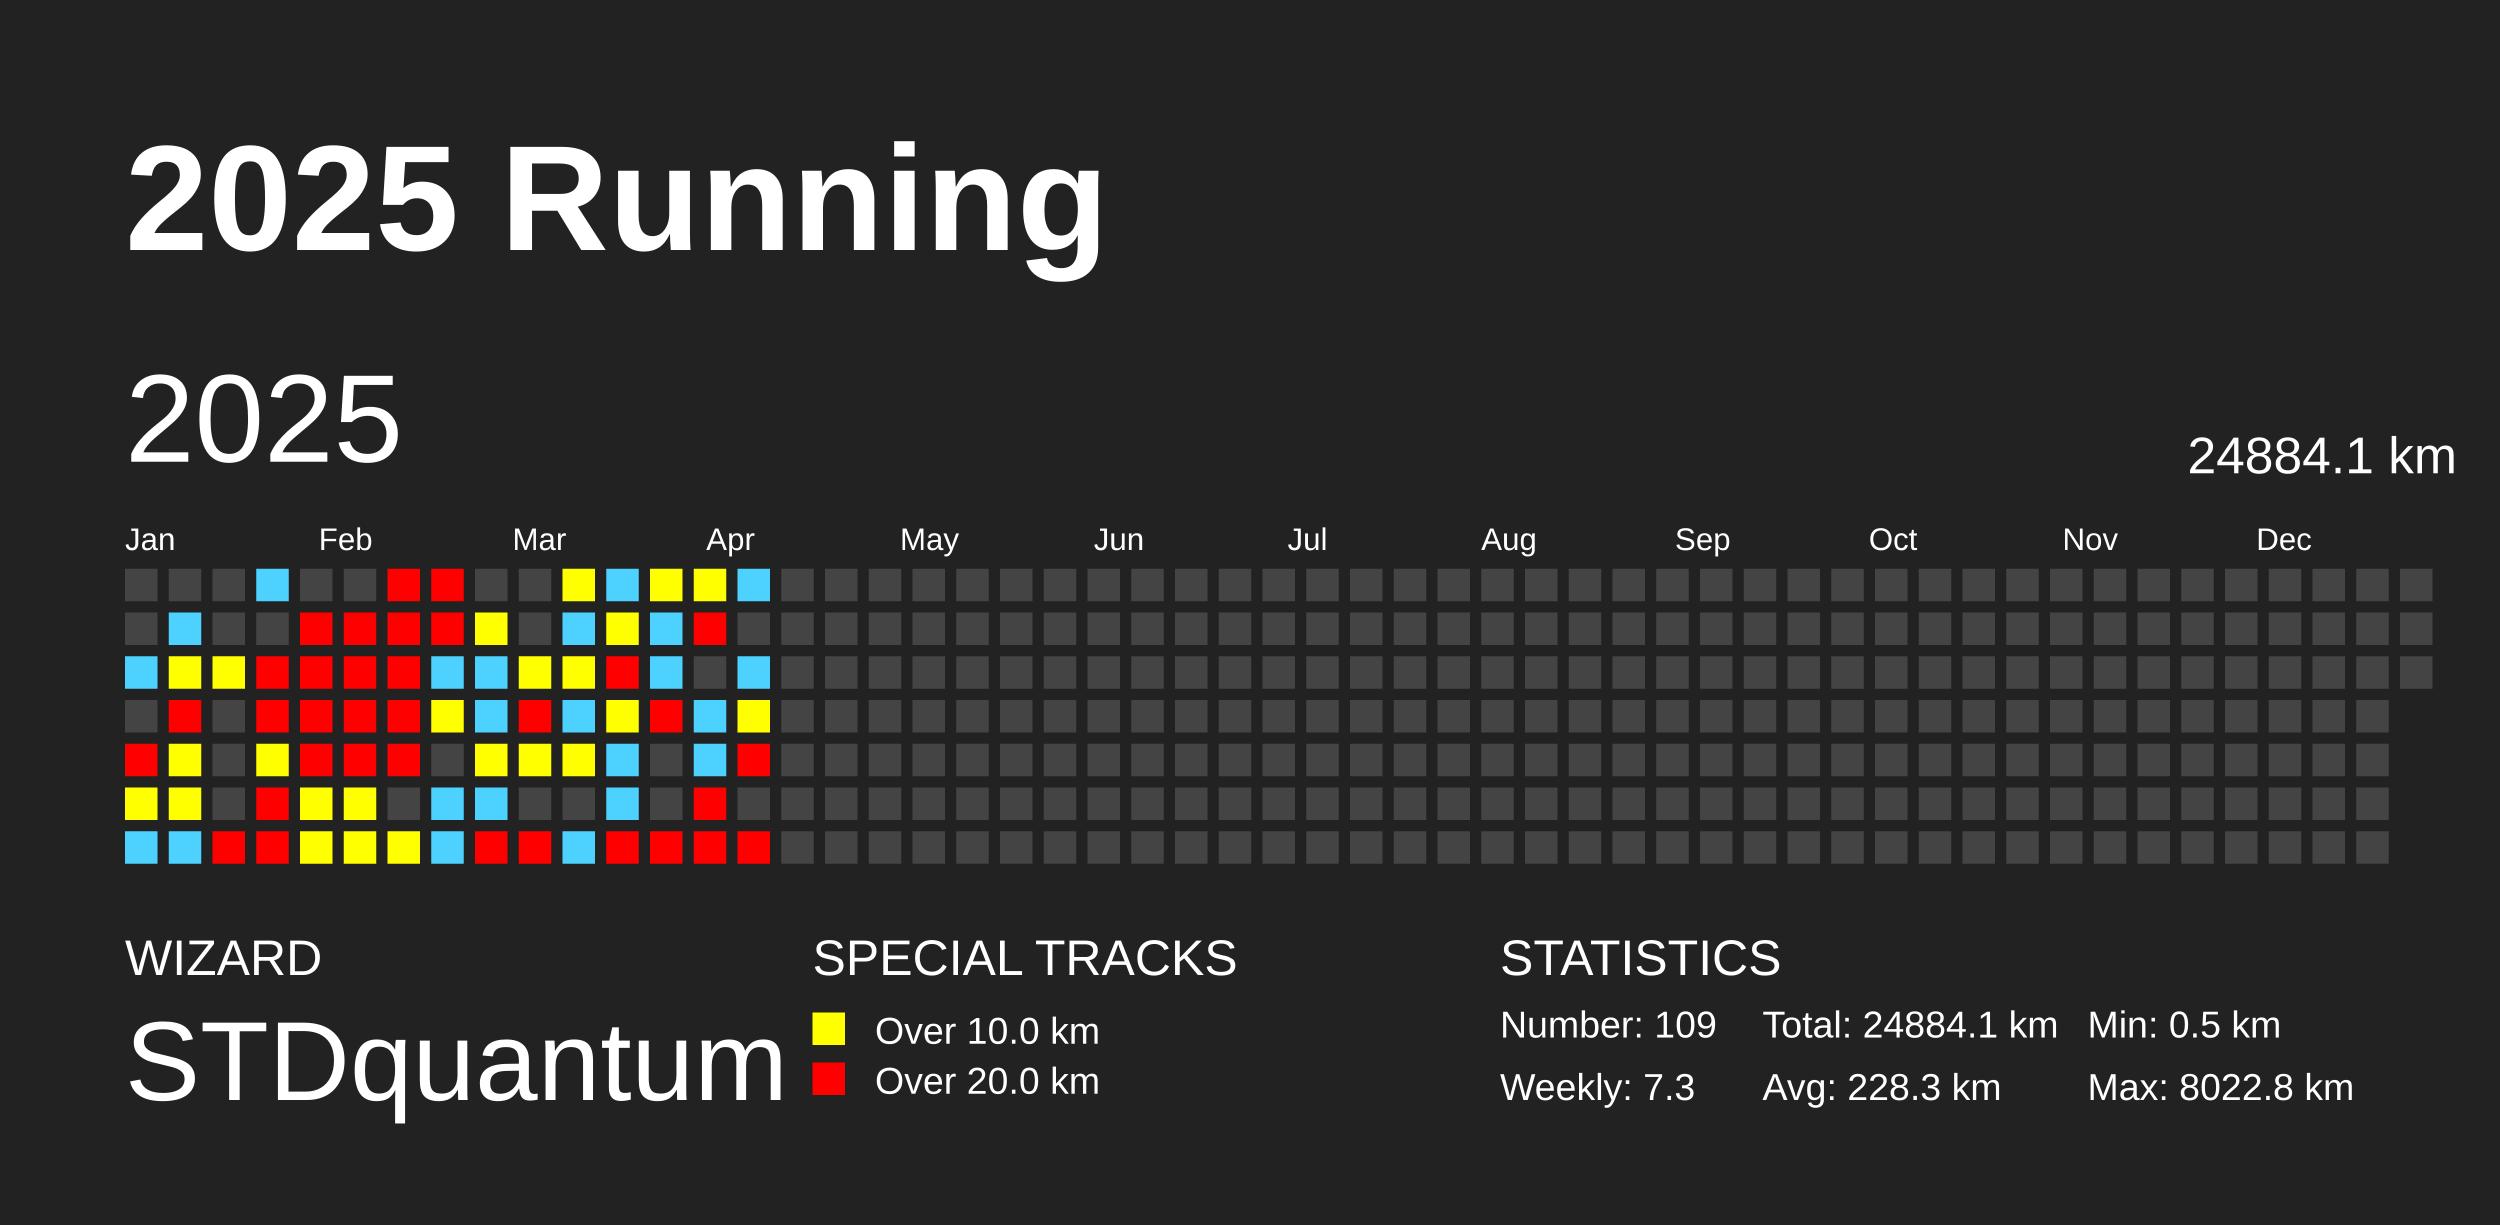
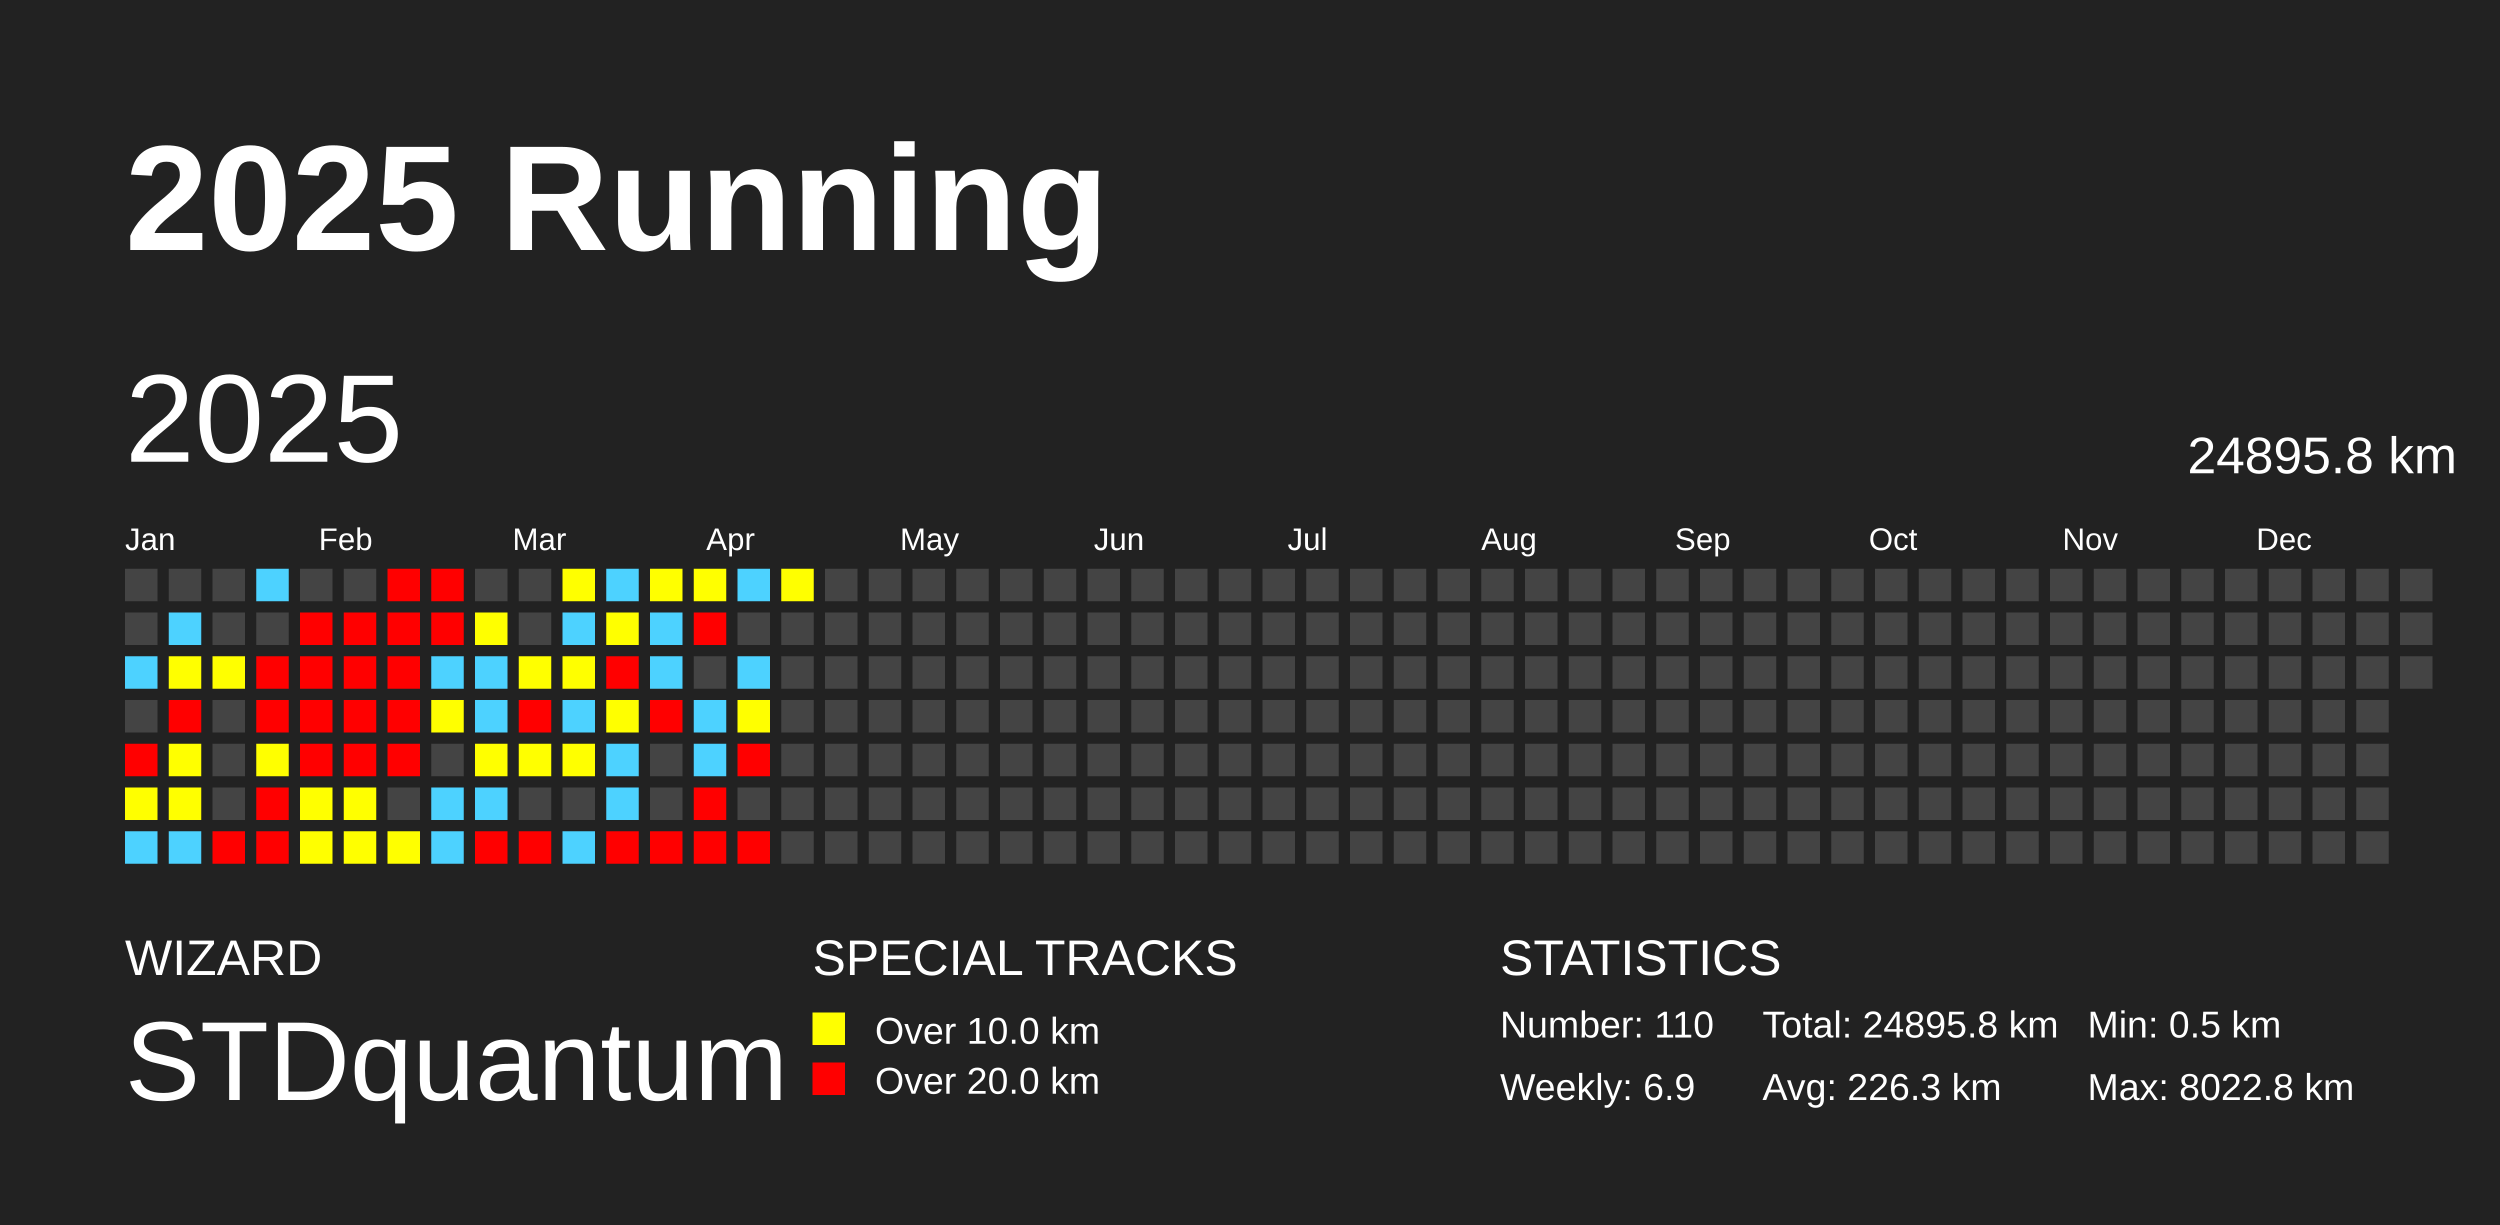
<svg xmlns="http://www.w3.org/2000/svg" baseProfile="full" height="98mm" version="1.1" viewBox="0,0,200,98" width="200mm">
  <defs />
  <rect fill="#222222" height="98" width="200" x="0" y="0" />
  <text fill="#FFFFFF" style="font-size:12px; font-family:Arial; font-weight:bold;" x="10" y="20">2025 Running</text>
  <text fill="#FFFFFF" style="font-size:4px; font-family:Arial" x="10" y="78">WIZARD</text>
  <text fill="#FFFFFF" style="font-size:9px; font-family:Arial" x="10" y="88">STDquantum</text>
  <text fill="#FFFFFF" style="font-size:4px; font-family:Arial" x="65" y="78">SPECIAL TRACKS</text>
  <rect fill="yellow" height="2.6" width="2.6" x="65" y="81" />
  <text fill="#FFFFFF" style="font-size:3px; font-family:Arial" x="70" y="83.5">Over 10.0 km</text>
  <rect fill="red" height="2.6" width="2.6" x="65" y="85" />
  <text fill="#FFFFFF" style="font-size:3px; font-family:Arial" x="70" y="87.5">Over 20.0 km</text>
  <text fill="#FFFFFF" style="font-size:4px; font-family:Arial" x="120" y="78">STATISTICS</text>
-   <text fill="#FFFFFF" style="font-size:3px; font-family:Arial" x="120" y="83">Number: 109</text>
-   <text fill="#FFFFFF" style="font-size:3px; font-family:Arial" x="120" y="88">Weekly: 7.3</text>
-   <text fill="#FFFFFF" style="font-size:3px; font-family:Arial" x="141" y="83">Total: 24884.1 km</text>
-   <text fill="#FFFFFF" style="font-size:3px; font-family:Arial" x="141" y="88">Avg: 228.3 km</text>
+   <text fill="#FFFFFF" style="font-size:3px; font-family:Arial" x="120" y="83">Number: 110</text>
+   <text fill="#FFFFFF" style="font-size:3px; font-family:Arial" x="120" y="88">Weekly: 6.9</text>
+   <text fill="#FFFFFF" style="font-size:3px; font-family:Arial" x="141" y="83">Total: 24895.8 km</text>
+   <text fill="#FFFFFF" style="font-size:3px; font-family:Arial" x="141" y="88">Avg: 226.3 km</text>
  <text fill="#FFFFFF" style="font-size:3px; font-family:Arial" x="167" y="83">Min: 0.5 km</text>
  <text fill="#FFFFFF" style="font-size:3px; font-family:Arial" x="167" y="88">Max: 8022.8 km</text>
  <text dominant-baseline="hanging" fill="#FFFFFF" style="font-size:10.0px; font-family:Arial;" x="10" y="30">2025</text>
-   <text dominant-baseline="hanging" fill="#FFFFFF" style="font-size:4.125px; font-family:Arial;" x="175" y="35">24884.1 km</text>
+   <text dominant-baseline="hanging" fill="#FFFFFF" style="font-size:4.125px; font-family:Arial;" x="175" y="35">24895.8 km</text>
  <text fill="#FFFFFF" style="font-size:2.5px; font-family:Arial" x="10.0" y="44">Jan</text>
  <text fill="#FFFFFF" style="font-size:2.5px; font-family:Arial" x="25.5" y="44">Feb</text>
  <text fill="#FFFFFF" style="font-size:2.5px; font-family:Arial" x="41.0" y="44">Mar</text>
  <text fill="#FFFFFF" style="font-size:2.5px; font-family:Arial" x="56.5" y="44">Apr</text>
  <text fill="#FFFFFF" style="font-size:2.5px; font-family:Arial" x="72.0" y="44">May</text>
  <text fill="#FFFFFF" style="font-size:2.5px; font-family:Arial" x="87.5" y="44">Jun</text>
  <text fill="#FFFFFF" style="font-size:2.5px; font-family:Arial" x="103.0" y="44">Jul</text>
  <text fill="#FFFFFF" style="font-size:2.5px; font-family:Arial" x="118.5" y="44">Aug</text>
  <text fill="#FFFFFF" style="font-size:2.5px; font-family:Arial" x="134.0" y="44">Sep</text>
  <text fill="#FFFFFF" style="font-size:2.5px; font-family:Arial" x="149.5" y="44">Oct</text>
  <text fill="#FFFFFF" style="font-size:2.5px; font-family:Arial" x="165.0" y="44">Nov</text>
  <text fill="#FFFFFF" style="font-size:2.5px; font-family:Arial" x="180.5" y="44">Dec</text>
  <rect fill="#444444" height="2.6" width="2.6" x="10.0" y="45.5" />
  <rect fill="#444444" height="2.6" width="2.6" x="10.0" y="49.0" />
  <rect fill="#4dd2ff" height="2.6" width="2.6" x="10.0" y="52.5" />
  <rect fill="#444444" height="2.6" width="2.6" x="10.0" y="56.0" />
  <rect fill="red" height="2.6" width="2.6" x="10.0" y="59.5" />
  <rect fill="#ffff00" height="2.6" width="2.6" x="10.0" y="63.0" />
  <rect fill="#4dd2ff" height="2.6" width="2.6" x="10.0" y="66.5" />
  <rect fill="#444444" height="2.6" width="2.6" x="13.5" y="45.5" />
  <rect fill="#4dd2ff" height="2.6" width="2.6" x="13.5" y="49.0" />
  <rect fill="#ffff00" height="2.6" width="2.6" x="13.5" y="52.5" />
  <rect fill="red" height="2.6" width="2.6" x="13.5" y="56.0" />
  <rect fill="#ffff00" height="2.6" width="2.6" x="13.5" y="59.5" />
  <rect fill="#ffff00" height="2.6" width="2.6" x="13.5" y="63.0" />
  <rect fill="#4dd2ff" height="2.6" width="2.6" x="13.5" y="66.5" />
  <rect fill="#444444" height="2.6" width="2.6" x="17.0" y="45.5" />
  <rect fill="#444444" height="2.6" width="2.6" x="17.0" y="49.0" />
  <rect fill="#ffff00" height="2.6" width="2.6" x="17.0" y="52.5" />
  <rect fill="#444444" height="2.6" width="2.6" x="17.0" y="56.0" />
  <rect fill="#444444" height="2.6" width="2.6" x="17.0" y="59.5" />
  <rect fill="#444444" height="2.6" width="2.6" x="17.0" y="63.0" />
  <rect fill="red" height="2.6" width="2.6" x="17.0" y="66.5" />
  <rect fill="#4dd2ff" height="2.6" width="2.6" x="20.5" y="45.5" />
  <rect fill="#444444" height="2.6" width="2.6" x="20.5" y="49.0" />
  <rect fill="red" height="2.6" width="2.6" x="20.5" y="52.5" />
  <rect fill="red" height="2.6" width="2.6" x="20.5" y="56.0" />
  <rect fill="#ffff00" height="2.6" width="2.6" x="20.5" y="59.5" />
  <rect fill="red" height="2.6" width="2.6" x="20.5" y="63.0" />
  <rect fill="red" height="2.6" width="2.6" x="20.5" y="66.5" />
  <rect fill="#444444" height="2.6" width="2.6" x="24.0" y="45.5" />
  <rect fill="red" height="2.6" width="2.6" x="24.0" y="49.0" />
  <rect fill="red" height="2.6" width="2.6" x="24.0" y="52.5" />
  <rect fill="red" height="2.6" width="2.6" x="24.0" y="56.0" />
  <rect fill="red" height="2.6" width="2.6" x="24.0" y="59.5" />
  <rect fill="#ffff00" height="2.6" width="2.6" x="24.0" y="63.0" />
  <rect fill="#ffff00" height="2.6" width="2.6" x="24.0" y="66.5" />
  <rect fill="#444444" height="2.6" width="2.6" x="27.5" y="45.5" />
  <rect fill="red" height="2.6" width="2.6" x="27.5" y="49.0" />
  <rect fill="red" height="2.6" width="2.6" x="27.5" y="52.5" />
  <rect fill="red" height="2.6" width="2.6" x="27.5" y="56.0" />
  <rect fill="red" height="2.6" width="2.6" x="27.5" y="59.5" />
  <rect fill="#ffff00" height="2.6" width="2.6" x="27.5" y="63.0" />
  <rect fill="#ffff00" height="2.6" width="2.6" x="27.5" y="66.5" />
  <rect fill="red" height="2.6" width="2.6" x="31.0" y="45.5" />
  <rect fill="red" height="2.6" width="2.6" x="31.0" y="49.0" />
  <rect fill="red" height="2.6" width="2.6" x="31.0" y="52.5" />
  <rect fill="red" height="2.6" width="2.6" x="31.0" y="56.0" />
  <rect fill="red" height="2.6" width="2.6" x="31.0" y="59.5" />
  <rect fill="#444444" height="2.6" width="2.6" x="31.0" y="63.0" />
  <rect fill="#ffff00" height="2.6" width="2.6" x="31.0" y="66.5" />
  <rect fill="red" height="2.6" width="2.6" x="34.5" y="45.5" />
  <rect fill="red" height="2.6" width="2.6" x="34.5" y="49.0" />
  <rect fill="#4dd2ff" height="2.6" width="2.6" x="34.5" y="52.5" />
  <rect fill="#ffff00" height="2.6" width="2.6" x="34.5" y="56.0" />
  <rect fill="#444444" height="2.6" width="2.6" x="34.5" y="59.5" />
  <rect fill="#4dd2ff" height="2.6" width="2.6" x="34.5" y="63.0" />
  <rect fill="#4dd2ff" height="2.6" width="2.6" x="34.5" y="66.5" />
  <rect fill="#444444" height="2.6" width="2.6" x="38.0" y="45.5" />
  <rect fill="#ffff00" height="2.6" width="2.6" x="38.0" y="49.0" />
  <rect fill="#4dd2ff" height="2.6" width="2.6" x="38.0" y="52.5" />
  <rect fill="#4dd2ff" height="2.6" width="2.6" x="38.0" y="56.0" />
  <rect fill="#ffff00" height="2.6" width="2.6" x="38.0" y="59.5" />
  <rect fill="#4dd2ff" height="2.6" width="2.6" x="38.0" y="63.0" />
  <rect fill="red" height="2.6" width="2.6" x="38.0" y="66.5" />
  <rect fill="#444444" height="2.6" width="2.6" x="41.5" y="45.5" />
  <rect fill="#444444" height="2.6" width="2.6" x="41.5" y="49.0" />
  <rect fill="#ffff00" height="2.6" width="2.6" x="41.5" y="52.5" />
  <rect fill="red" height="2.6" width="2.6" x="41.5" y="56.0" />
  <rect fill="#ffff00" height="2.6" width="2.6" x="41.5" y="59.5" />
  <rect fill="#444444" height="2.6" width="2.6" x="41.5" y="63.0" />
  <rect fill="red" height="2.6" width="2.6" x="41.5" y="66.5" />
  <rect fill="#ffff00" height="2.6" width="2.6" x="45.0" y="45.5" />
  <rect fill="#4dd2ff" height="2.6" width="2.6" x="45.0" y="49.0" />
  <rect fill="#ffff00" height="2.6" width="2.6" x="45.0" y="52.5" />
  <rect fill="#4dd2ff" height="2.6" width="2.6" x="45.0" y="56.0" />
  <rect fill="#ffff00" height="2.6" width="2.6" x="45.0" y="59.5" />
  <rect fill="#444444" height="2.6" width="2.6" x="45.0" y="63.0" />
  <rect fill="#4dd2ff" height="2.6" width="2.6" x="45.0" y="66.5" />
  <rect fill="#4dd2ff" height="2.6" width="2.6" x="48.5" y="45.5" />
  <rect fill="#ffff00" height="2.6" width="2.6" x="48.5" y="49.0" />
  <rect fill="red" height="2.6" width="2.6" x="48.5" y="52.5" />
  <rect fill="#ffff00" height="2.6" width="2.6" x="48.5" y="56.0" />
  <rect fill="#4dd2ff" height="2.6" width="2.6" x="48.5" y="59.5" />
  <rect fill="#4dd2ff" height="2.6" width="2.6" x="48.5" y="63.0" />
  <rect fill="red" height="2.6" width="2.6" x="48.5" y="66.5" />
  <rect fill="#ffff00" height="2.6" width="2.6" x="52.0" y="45.5" />
  <rect fill="#4dd2ff" height="2.6" width="2.6" x="52.0" y="49.0" />
  <rect fill="#4dd2ff" height="2.6" width="2.6" x="52.0" y="52.5" />
  <rect fill="red" height="2.6" width="2.6" x="52.0" y="56.0" />
  <rect fill="#444444" height="2.6" width="2.6" x="52.0" y="59.5" />
  <rect fill="#444444" height="2.6" width="2.6" x="52.0" y="63.0" />
  <rect fill="red" height="2.6" width="2.6" x="52.0" y="66.5" />
  <rect fill="#ffff00" height="2.6" width="2.6" x="55.5" y="45.5" />
  <rect fill="red" height="2.6" width="2.6" x="55.5" y="49.0" />
  <rect fill="#444444" height="2.6" width="2.6" x="55.5" y="52.5" />
  <rect fill="#4dd2ff" height="2.6" width="2.6" x="55.5" y="56.0" />
  <rect fill="#4dd2ff" height="2.6" width="2.6" x="55.5" y="59.5" />
  <rect fill="red" height="2.6" width="2.6" x="55.5" y="63.0" />
  <rect fill="red" height="2.6" width="2.6" x="55.5" y="66.5" />
  <rect fill="#4dd2ff" height="2.6" width="2.6" x="59.0" y="45.5" />
  <rect fill="#444444" height="2.6" width="2.6" x="59.0" y="49.0" />
  <rect fill="#4dd2ff" height="2.6" width="2.6" x="59.0" y="52.5" />
  <rect fill="#ffff00" height="2.6" width="2.6" x="59.0" y="56.0" />
  <rect fill="red" height="2.6" width="2.6" x="59.0" y="59.5" />
  <rect fill="#444444" height="2.6" width="2.6" x="59.0" y="63.0" />
  <rect fill="red" height="2.6" width="2.6" x="59.0" y="66.5" />
-   <rect fill="#444444" height="2.6" width="2.6" x="62.5" y="45.5" />
+   <rect fill="#ffff00" height="2.6" width="2.6" x="62.5" y="45.5" />
  <rect fill="#444444" height="2.6" width="2.6" x="62.5" y="49.0" />
  <rect fill="#444444" height="2.6" width="2.6" x="62.5" y="52.5" />
  <rect fill="#444444" height="2.6" width="2.6" x="62.5" y="56.0" />
  <rect fill="#444444" height="2.6" width="2.6" x="62.5" y="59.5" />
  <rect fill="#444444" height="2.6" width="2.6" x="62.5" y="63.0" />
  <rect fill="#444444" height="2.6" width="2.6" x="62.5" y="66.5" />
  <rect fill="#444444" height="2.6" width="2.6" x="66.0" y="45.5" />
  <rect fill="#444444" height="2.6" width="2.6" x="66.0" y="49.0" />
  <rect fill="#444444" height="2.6" width="2.6" x="66.0" y="52.5" />
  <rect fill="#444444" height="2.6" width="2.6" x="66.0" y="56.0" />
  <rect fill="#444444" height="2.6" width="2.6" x="66.0" y="59.5" />
  <rect fill="#444444" height="2.6" width="2.6" x="66.0" y="63.0" />
  <rect fill="#444444" height="2.6" width="2.6" x="66.0" y="66.5" />
  <rect fill="#444444" height="2.6" width="2.6" x="69.5" y="45.5" />
  <rect fill="#444444" height="2.6" width="2.6" x="69.5" y="49.0" />
  <rect fill="#444444" height="2.6" width="2.6" x="69.5" y="52.5" />
  <rect fill="#444444" height="2.6" width="2.6" x="69.5" y="56.0" />
  <rect fill="#444444" height="2.6" width="2.6" x="69.5" y="59.5" />
  <rect fill="#444444" height="2.6" width="2.6" x="69.5" y="63.0" />
  <rect fill="#444444" height="2.6" width="2.6" x="69.5" y="66.5" />
  <rect fill="#444444" height="2.6" width="2.6" x="73.0" y="45.5" />
  <rect fill="#444444" height="2.6" width="2.6" x="73.0" y="49.0" />
  <rect fill="#444444" height="2.6" width="2.6" x="73.0" y="52.5" />
  <rect fill="#444444" height="2.6" width="2.6" x="73.0" y="56.0" />
  <rect fill="#444444" height="2.6" width="2.6" x="73.0" y="59.5" />
  <rect fill="#444444" height="2.6" width="2.6" x="73.0" y="63.0" />
  <rect fill="#444444" height="2.6" width="2.6" x="73.0" y="66.5" />
  <rect fill="#444444" height="2.6" width="2.6" x="76.5" y="45.5" />
  <rect fill="#444444" height="2.6" width="2.6" x="76.5" y="49.0" />
  <rect fill="#444444" height="2.6" width="2.6" x="76.5" y="52.5" />
  <rect fill="#444444" height="2.6" width="2.6" x="76.5" y="56.0" />
  <rect fill="#444444" height="2.6" width="2.6" x="76.5" y="59.5" />
  <rect fill="#444444" height="2.6" width="2.6" x="76.5" y="63.0" />
  <rect fill="#444444" height="2.6" width="2.6" x="76.5" y="66.5" />
  <rect fill="#444444" height="2.6" width="2.6" x="80.0" y="45.5" />
  <rect fill="#444444" height="2.6" width="2.6" x="80.0" y="49.0" />
  <rect fill="#444444" height="2.6" width="2.6" x="80.0" y="52.5" />
  <rect fill="#444444" height="2.6" width="2.6" x="80.0" y="56.0" />
  <rect fill="#444444" height="2.6" width="2.6" x="80.0" y="59.5" />
  <rect fill="#444444" height="2.6" width="2.6" x="80.0" y="63.0" />
  <rect fill="#444444" height="2.6" width="2.6" x="80.0" y="66.5" />
  <rect fill="#444444" height="2.6" width="2.6" x="83.5" y="45.5" />
  <rect fill="#444444" height="2.6" width="2.6" x="83.5" y="49.0" />
  <rect fill="#444444" height="2.6" width="2.6" x="83.5" y="52.5" />
  <rect fill="#444444" height="2.6" width="2.6" x="83.5" y="56.0" />
  <rect fill="#444444" height="2.6" width="2.6" x="83.5" y="59.5" />
  <rect fill="#444444" height="2.6" width="2.6" x="83.5" y="63.0" />
  <rect fill="#444444" height="2.6" width="2.6" x="83.5" y="66.5" />
  <rect fill="#444444" height="2.6" width="2.6" x="87.0" y="45.5" />
  <rect fill="#444444" height="2.6" width="2.6" x="87.0" y="49.0" />
  <rect fill="#444444" height="2.6" width="2.6" x="87.0" y="52.5" />
  <rect fill="#444444" height="2.6" width="2.6" x="87.0" y="56.0" />
  <rect fill="#444444" height="2.6" width="2.6" x="87.0" y="59.5" />
  <rect fill="#444444" height="2.6" width="2.6" x="87.0" y="63.0" />
  <rect fill="#444444" height="2.6" width="2.6" x="87.0" y="66.5" />
  <rect fill="#444444" height="2.6" width="2.6" x="90.5" y="45.5" />
  <rect fill="#444444" height="2.6" width="2.6" x="90.5" y="49.0" />
  <rect fill="#444444" height="2.6" width="2.6" x="90.5" y="52.5" />
  <rect fill="#444444" height="2.6" width="2.6" x="90.5" y="56.0" />
  <rect fill="#444444" height="2.6" width="2.6" x="90.5" y="59.5" />
  <rect fill="#444444" height="2.6" width="2.6" x="90.5" y="63.0" />
  <rect fill="#444444" height="2.6" width="2.6" x="90.5" y="66.5" />
  <rect fill="#444444" height="2.6" width="2.6" x="94.0" y="45.5" />
  <rect fill="#444444" height="2.6" width="2.6" x="94.0" y="49.0" />
  <rect fill="#444444" height="2.6" width="2.6" x="94.0" y="52.5" />
  <rect fill="#444444" height="2.6" width="2.6" x="94.0" y="56.0" />
  <rect fill="#444444" height="2.6" width="2.6" x="94.0" y="59.5" />
  <rect fill="#444444" height="2.6" width="2.6" x="94.0" y="63.0" />
  <rect fill="#444444" height="2.6" width="2.6" x="94.0" y="66.5" />
  <rect fill="#444444" height="2.6" width="2.6" x="97.5" y="45.5" />
  <rect fill="#444444" height="2.6" width="2.6" x="97.5" y="49.0" />
  <rect fill="#444444" height="2.6" width="2.6" x="97.5" y="52.5" />
  <rect fill="#444444" height="2.6" width="2.6" x="97.5" y="56.0" />
  <rect fill="#444444" height="2.6" width="2.6" x="97.5" y="59.5" />
  <rect fill="#444444" height="2.6" width="2.6" x="97.5" y="63.0" />
  <rect fill="#444444" height="2.6" width="2.6" x="97.5" y="66.5" />
  <rect fill="#444444" height="2.6" width="2.6" x="101.0" y="45.5" />
  <rect fill="#444444" height="2.6" width="2.6" x="101.0" y="49.0" />
  <rect fill="#444444" height="2.6" width="2.6" x="101.0" y="52.5" />
  <rect fill="#444444" height="2.6" width="2.6" x="101.0" y="56.0" />
  <rect fill="#444444" height="2.6" width="2.6" x="101.0" y="59.5" />
  <rect fill="#444444" height="2.6" width="2.6" x="101.0" y="63.0" />
  <rect fill="#444444" height="2.6" width="2.6" x="101.0" y="66.5" />
  <rect fill="#444444" height="2.6" width="2.6" x="104.5" y="45.5" />
  <rect fill="#444444" height="2.6" width="2.6" x="104.5" y="49.0" />
  <rect fill="#444444" height="2.6" width="2.6" x="104.5" y="52.5" />
  <rect fill="#444444" height="2.6" width="2.6" x="104.5" y="56.0" />
  <rect fill="#444444" height="2.6" width="2.6" x="104.5" y="59.5" />
  <rect fill="#444444" height="2.6" width="2.6" x="104.5" y="63.0" />
  <rect fill="#444444" height="2.6" width="2.6" x="104.5" y="66.5" />
  <rect fill="#444444" height="2.6" width="2.6" x="108.0" y="45.5" />
  <rect fill="#444444" height="2.6" width="2.6" x="108.0" y="49.0" />
  <rect fill="#444444" height="2.6" width="2.6" x="108.0" y="52.5" />
  <rect fill="#444444" height="2.6" width="2.6" x="108.0" y="56.0" />
  <rect fill="#444444" height="2.6" width="2.6" x="108.0" y="59.5" />
  <rect fill="#444444" height="2.6" width="2.6" x="108.0" y="63.0" />
  <rect fill="#444444" height="2.6" width="2.6" x="108.0" y="66.5" />
  <rect fill="#444444" height="2.6" width="2.6" x="111.5" y="45.5" />
  <rect fill="#444444" height="2.6" width="2.6" x="111.5" y="49.0" />
  <rect fill="#444444" height="2.6" width="2.6" x="111.5" y="52.5" />
  <rect fill="#444444" height="2.6" width="2.6" x="111.5" y="56.0" />
  <rect fill="#444444" height="2.6" width="2.6" x="111.5" y="59.5" />
  <rect fill="#444444" height="2.6" width="2.6" x="111.5" y="63.0" />
  <rect fill="#444444" height="2.6" width="2.6" x="111.5" y="66.5" />
  <rect fill="#444444" height="2.6" width="2.6" x="115.0" y="45.5" />
  <rect fill="#444444" height="2.6" width="2.6" x="115.0" y="49.0" />
  <rect fill="#444444" height="2.6" width="2.6" x="115.0" y="52.5" />
  <rect fill="#444444" height="2.6" width="2.6" x="115.0" y="56.0" />
  <rect fill="#444444" height="2.6" width="2.6" x="115.0" y="59.5" />
  <rect fill="#444444" height="2.6" width="2.6" x="115.0" y="63.0" />
  <rect fill="#444444" height="2.6" width="2.6" x="115.0" y="66.5" />
  <rect fill="#444444" height="2.6" width="2.6" x="118.5" y="45.5" />
  <rect fill="#444444" height="2.6" width="2.6" x="118.5" y="49.0" />
  <rect fill="#444444" height="2.6" width="2.6" x="118.5" y="52.5" />
  <rect fill="#444444" height="2.6" width="2.6" x="118.5" y="56.0" />
  <rect fill="#444444" height="2.6" width="2.6" x="118.5" y="59.5" />
  <rect fill="#444444" height="2.6" width="2.6" x="118.5" y="63.0" />
  <rect fill="#444444" height="2.6" width="2.6" x="118.5" y="66.5" />
  <rect fill="#444444" height="2.6" width="2.6" x="122.0" y="45.5" />
  <rect fill="#444444" height="2.6" width="2.6" x="122.0" y="49.0" />
  <rect fill="#444444" height="2.6" width="2.6" x="122.0" y="52.5" />
  <rect fill="#444444" height="2.6" width="2.6" x="122.0" y="56.0" />
  <rect fill="#444444" height="2.6" width="2.6" x="122.0" y="59.5" />
  <rect fill="#444444" height="2.6" width="2.6" x="122.0" y="63.0" />
  <rect fill="#444444" height="2.6" width="2.6" x="122.0" y="66.5" />
  <rect fill="#444444" height="2.6" width="2.6" x="125.5" y="45.5" />
  <rect fill="#444444" height="2.6" width="2.6" x="125.5" y="49.0" />
  <rect fill="#444444" height="2.6" width="2.6" x="125.5" y="52.5" />
  <rect fill="#444444" height="2.6" width="2.6" x="125.5" y="56.0" />
  <rect fill="#444444" height="2.6" width="2.6" x="125.5" y="59.5" />
  <rect fill="#444444" height="2.6" width="2.6" x="125.5" y="63.0" />
  <rect fill="#444444" height="2.6" width="2.6" x="125.5" y="66.5" />
  <rect fill="#444444" height="2.6" width="2.6" x="129.0" y="45.5" />
  <rect fill="#444444" height="2.6" width="2.6" x="129.0" y="49.0" />
  <rect fill="#444444" height="2.6" width="2.6" x="129.0" y="52.5" />
  <rect fill="#444444" height="2.6" width="2.6" x="129.0" y="56.0" />
  <rect fill="#444444" height="2.6" width="2.6" x="129.0" y="59.5" />
  <rect fill="#444444" height="2.6" width="2.6" x="129.0" y="63.0" />
  <rect fill="#444444" height="2.6" width="2.6" x="129.0" y="66.5" />
  <rect fill="#444444" height="2.6" width="2.6" x="132.5" y="45.5" />
  <rect fill="#444444" height="2.6" width="2.6" x="132.5" y="49.0" />
  <rect fill="#444444" height="2.6" width="2.6" x="132.5" y="52.5" />
  <rect fill="#444444" height="2.6" width="2.6" x="132.5" y="56.0" />
  <rect fill="#444444" height="2.6" width="2.6" x="132.5" y="59.5" />
  <rect fill="#444444" height="2.6" width="2.6" x="132.5" y="63.0" />
  <rect fill="#444444" height="2.6" width="2.6" x="132.5" y="66.5" />
  <rect fill="#444444" height="2.6" width="2.6" x="136.0" y="45.5" />
  <rect fill="#444444" height="2.6" width="2.6" x="136.0" y="49.0" />
  <rect fill="#444444" height="2.6" width="2.6" x="136.0" y="52.5" />
  <rect fill="#444444" height="2.6" width="2.6" x="136.0" y="56.0" />
  <rect fill="#444444" height="2.6" width="2.6" x="136.0" y="59.5" />
  <rect fill="#444444" height="2.6" width="2.6" x="136.0" y="63.0" />
  <rect fill="#444444" height="2.6" width="2.6" x="136.0" y="66.5" />
  <rect fill="#444444" height="2.6" width="2.6" x="139.5" y="45.5" />
  <rect fill="#444444" height="2.6" width="2.6" x="139.5" y="49.0" />
  <rect fill="#444444" height="2.6" width="2.6" x="139.5" y="52.5" />
  <rect fill="#444444" height="2.6" width="2.6" x="139.5" y="56.0" />
  <rect fill="#444444" height="2.6" width="2.6" x="139.5" y="59.5" />
  <rect fill="#444444" height="2.6" width="2.6" x="139.5" y="63.0" />
  <rect fill="#444444" height="2.6" width="2.6" x="139.5" y="66.5" />
  <rect fill="#444444" height="2.6" width="2.6" x="143.0" y="45.5" />
  <rect fill="#444444" height="2.6" width="2.6" x="143.0" y="49.0" />
  <rect fill="#444444" height="2.6" width="2.6" x="143.0" y="52.5" />
  <rect fill="#444444" height="2.6" width="2.6" x="143.0" y="56.0" />
  <rect fill="#444444" height="2.6" width="2.6" x="143.0" y="59.5" />
  <rect fill="#444444" height="2.6" width="2.6" x="143.0" y="63.0" />
  <rect fill="#444444" height="2.6" width="2.6" x="143.0" y="66.5" />
  <rect fill="#444444" height="2.6" width="2.6" x="146.5" y="45.5" />
  <rect fill="#444444" height="2.6" width="2.6" x="146.5" y="49.0" />
  <rect fill="#444444" height="2.6" width="2.6" x="146.5" y="52.5" />
  <rect fill="#444444" height="2.6" width="2.6" x="146.5" y="56.0" />
  <rect fill="#444444" height="2.6" width="2.6" x="146.5" y="59.5" />
  <rect fill="#444444" height="2.6" width="2.6" x="146.5" y="63.0" />
  <rect fill="#444444" height="2.6" width="2.6" x="146.5" y="66.5" />
  <rect fill="#444444" height="2.6" width="2.6" x="150.0" y="45.5" />
  <rect fill="#444444" height="2.6" width="2.6" x="150.0" y="49.0" />
  <rect fill="#444444" height="2.6" width="2.6" x="150.0" y="52.5" />
  <rect fill="#444444" height="2.6" width="2.6" x="150.0" y="56.0" />
  <rect fill="#444444" height="2.6" width="2.6" x="150.0" y="59.5" />
  <rect fill="#444444" height="2.6" width="2.6" x="150.0" y="63.0" />
  <rect fill="#444444" height="2.6" width="2.6" x="150.0" y="66.5" />
  <rect fill="#444444" height="2.6" width="2.6" x="153.5" y="45.5" />
  <rect fill="#444444" height="2.6" width="2.6" x="153.5" y="49.0" />
  <rect fill="#444444" height="2.6" width="2.6" x="153.5" y="52.5" />
  <rect fill="#444444" height="2.6" width="2.6" x="153.5" y="56.0" />
  <rect fill="#444444" height="2.6" width="2.6" x="153.5" y="59.5" />
  <rect fill="#444444" height="2.6" width="2.6" x="153.5" y="63.0" />
  <rect fill="#444444" height="2.6" width="2.6" x="153.5" y="66.5" />
  <rect fill="#444444" height="2.6" width="2.6" x="157.0" y="45.5" />
  <rect fill="#444444" height="2.6" width="2.6" x="157.0" y="49.0" />
  <rect fill="#444444" height="2.6" width="2.6" x="157.0" y="52.5" />
  <rect fill="#444444" height="2.6" width="2.6" x="157.0" y="56.0" />
  <rect fill="#444444" height="2.6" width="2.6" x="157.0" y="59.5" />
  <rect fill="#444444" height="2.6" width="2.6" x="157.0" y="63.0" />
  <rect fill="#444444" height="2.6" width="2.6" x="157.0" y="66.5" />
  <rect fill="#444444" height="2.6" width="2.6" x="160.5" y="45.5" />
  <rect fill="#444444" height="2.6" width="2.6" x="160.5" y="49.0" />
  <rect fill="#444444" height="2.6" width="2.6" x="160.5" y="52.5" />
  <rect fill="#444444" height="2.6" width="2.6" x="160.5" y="56.0" />
  <rect fill="#444444" height="2.6" width="2.6" x="160.5" y="59.5" />
  <rect fill="#444444" height="2.6" width="2.6" x="160.5" y="63.0" />
  <rect fill="#444444" height="2.6" width="2.6" x="160.5" y="66.5" />
  <rect fill="#444444" height="2.6" width="2.6" x="164.0" y="45.5" />
  <rect fill="#444444" height="2.6" width="2.6" x="164.0" y="49.0" />
  <rect fill="#444444" height="2.6" width="2.6" x="164.0" y="52.5" />
  <rect fill="#444444" height="2.6" width="2.6" x="164.0" y="56.0" />
  <rect fill="#444444" height="2.6" width="2.6" x="164.0" y="59.5" />
  <rect fill="#444444" height="2.6" width="2.6" x="164.0" y="63.0" />
  <rect fill="#444444" height="2.6" width="2.6" x="164.0" y="66.5" />
  <rect fill="#444444" height="2.6" width="2.6" x="167.5" y="45.5" />
  <rect fill="#444444" height="2.6" width="2.6" x="167.5" y="49.0" />
  <rect fill="#444444" height="2.6" width="2.6" x="167.5" y="52.5" />
  <rect fill="#444444" height="2.6" width="2.6" x="167.5" y="56.0" />
  <rect fill="#444444" height="2.6" width="2.6" x="167.5" y="59.5" />
  <rect fill="#444444" height="2.6" width="2.6" x="167.5" y="63.0" />
  <rect fill="#444444" height="2.6" width="2.6" x="167.5" y="66.5" />
  <rect fill="#444444" height="2.6" width="2.6" x="171.0" y="45.5" />
  <rect fill="#444444" height="2.6" width="2.6" x="171.0" y="49.0" />
  <rect fill="#444444" height="2.6" width="2.6" x="171.0" y="52.5" />
  <rect fill="#444444" height="2.6" width="2.6" x="171.0" y="56.0" />
  <rect fill="#444444" height="2.6" width="2.6" x="171.0" y="59.5" />
  <rect fill="#444444" height="2.6" width="2.6" x="171.0" y="63.0" />
  <rect fill="#444444" height="2.6" width="2.6" x="171.0" y="66.5" />
  <rect fill="#444444" height="2.6" width="2.6" x="174.5" y="45.5" />
  <rect fill="#444444" height="2.6" width="2.6" x="174.5" y="49.0" />
  <rect fill="#444444" height="2.6" width="2.6" x="174.5" y="52.5" />
  <rect fill="#444444" height="2.6" width="2.6" x="174.5" y="56.0" />
  <rect fill="#444444" height="2.6" width="2.6" x="174.5" y="59.5" />
  <rect fill="#444444" height="2.6" width="2.6" x="174.5" y="63.0" />
  <rect fill="#444444" height="2.6" width="2.6" x="174.5" y="66.5" />
  <rect fill="#444444" height="2.6" width="2.6" x="178.0" y="45.5" />
  <rect fill="#444444" height="2.6" width="2.6" x="178.0" y="49.0" />
  <rect fill="#444444" height="2.6" width="2.6" x="178.0" y="52.5" />
  <rect fill="#444444" height="2.6" width="2.6" x="178.0" y="56.0" />
  <rect fill="#444444" height="2.6" width="2.6" x="178.0" y="59.5" />
  <rect fill="#444444" height="2.6" width="2.6" x="178.0" y="63.0" />
  <rect fill="#444444" height="2.6" width="2.6" x="178.0" y="66.5" />
  <rect fill="#444444" height="2.6" width="2.6" x="181.5" y="45.5" />
  <rect fill="#444444" height="2.6" width="2.6" x="181.5" y="49.0" />
  <rect fill="#444444" height="2.6" width="2.6" x="181.5" y="52.5" />
  <rect fill="#444444" height="2.6" width="2.6" x="181.5" y="56.0" />
  <rect fill="#444444" height="2.6" width="2.6" x="181.5" y="59.5" />
  <rect fill="#444444" height="2.6" width="2.6" x="181.5" y="63.0" />
  <rect fill="#444444" height="2.6" width="2.6" x="181.5" y="66.5" />
  <rect fill="#444444" height="2.6" width="2.6" x="185.0" y="45.5" />
  <rect fill="#444444" height="2.6" width="2.6" x="185.0" y="49.0" />
  <rect fill="#444444" height="2.6" width="2.6" x="185.0" y="52.5" />
  <rect fill="#444444" height="2.6" width="2.6" x="185.0" y="56.0" />
  <rect fill="#444444" height="2.6" width="2.6" x="185.0" y="59.5" />
  <rect fill="#444444" height="2.6" width="2.6" x="185.0" y="63.0" />
  <rect fill="#444444" height="2.6" width="2.6" x="185.0" y="66.5" />
  <rect fill="#444444" height="2.6" width="2.6" x="188.5" y="45.5" />
  <rect fill="#444444" height="2.6" width="2.6" x="188.5" y="49.0" />
  <rect fill="#444444" height="2.6" width="2.6" x="188.5" y="52.5" />
  <rect fill="#444444" height="2.6" width="2.6" x="188.5" y="56.0" />
  <rect fill="#444444" height="2.6" width="2.6" x="188.5" y="59.5" />
  <rect fill="#444444" height="2.6" width="2.6" x="188.5" y="63.0" />
  <rect fill="#444444" height="2.6" width="2.6" x="188.5" y="66.5" />
  <rect fill="#444444" height="2.6" width="2.6" x="192.0" y="45.5" />
  <rect fill="#444444" height="2.6" width="2.6" x="192.0" y="49.0" />
  <rect fill="#444444" height="2.6" width="2.6" x="192.0" y="52.5" />
</svg>
